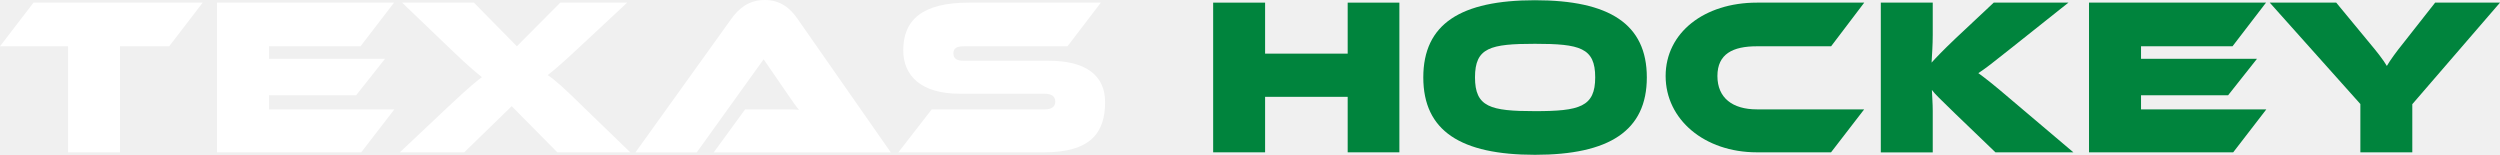
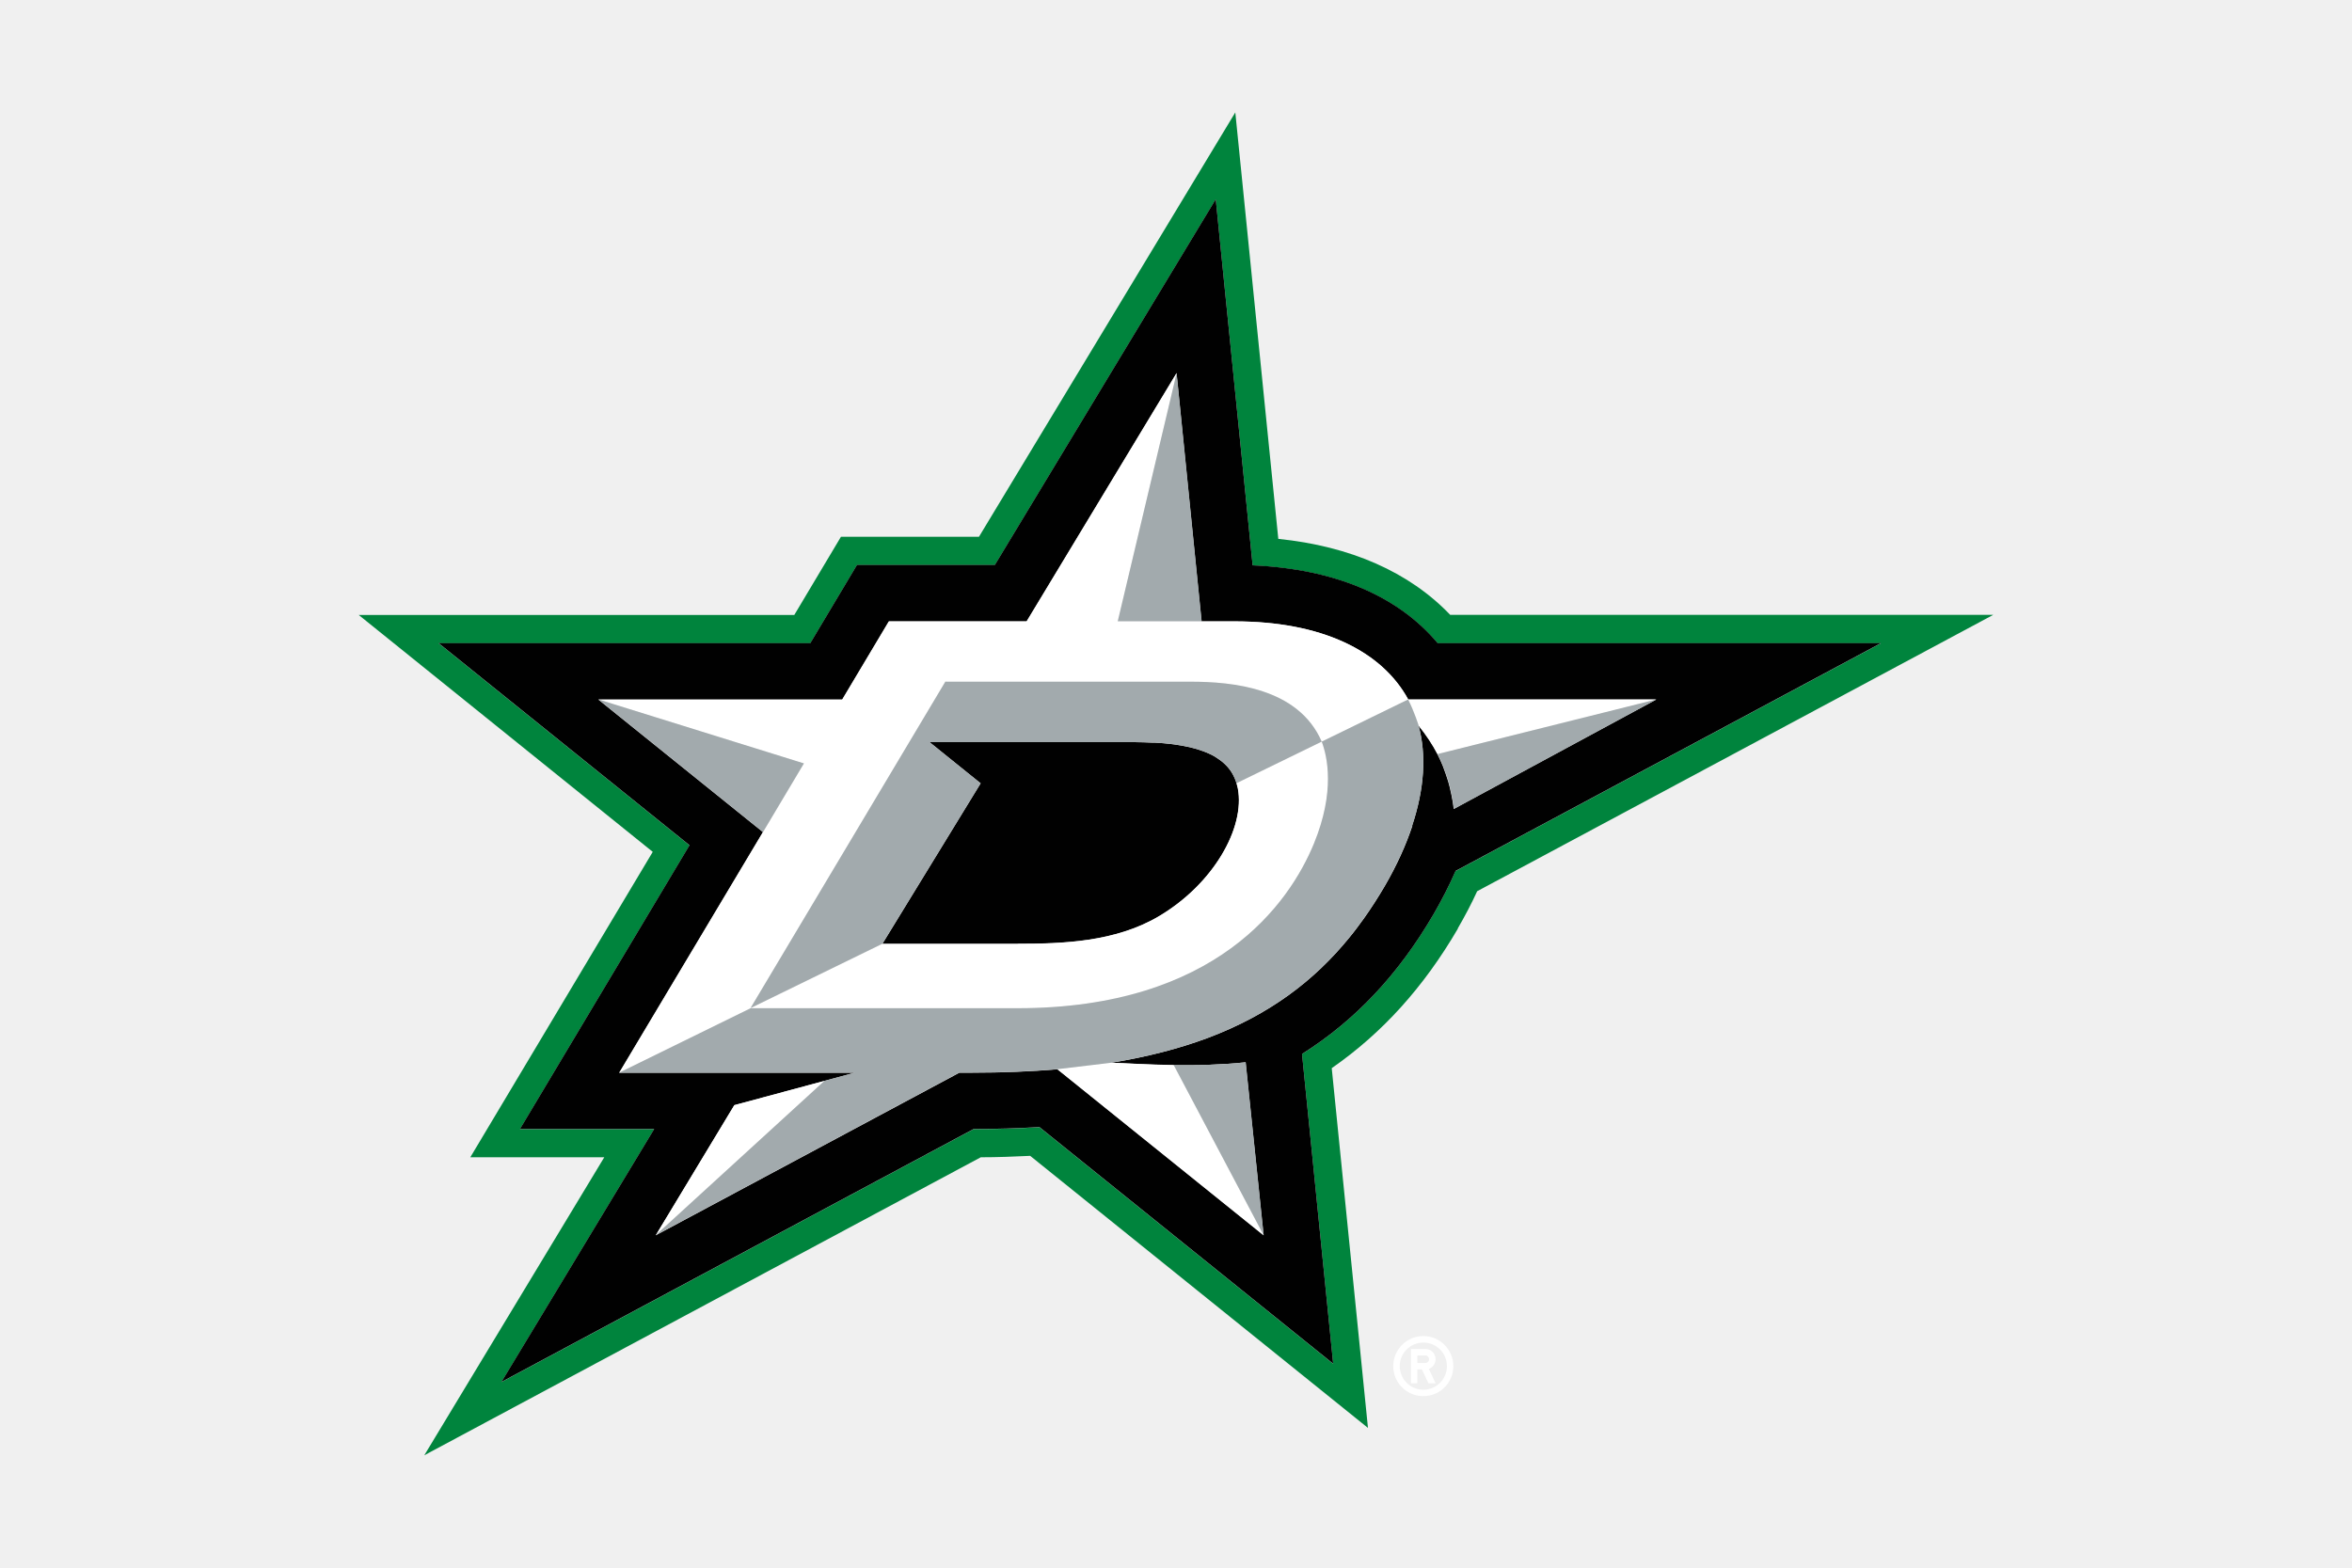
- <svg xmlns="http://www.w3.org/2000/svg" id="Layer_2" width="323" height="20" viewBox="0 0 323 20">
-   <defs>
-     <style>
-       .cls-1 {
-         fill: #00843d;
-       }
- 
-       .cls-1, .cls-2 {
-         stroke-width: 0px;
-       }
- 
-       .cls-2 {
-         fill: #fff;
-       }
-     </style>
-   </defs>
-   <g id="Layer_2-2">
-     <g id="Layer_1-2">
-       <g>
-         <path class="cls-2" d="M8.79,19.68V5.98H0L4.33.34h21.86l-4.33,5.64h-6.36v13.7h-6.71Z" />
-         <path class="cls-2" d="M28.04,19.68V.34h22.87l-4.33,5.64h-11.82v1.62h14.98l-3.73,4.71h-11.25v1.82h16.19l-4.28,5.55h-18.62Z" />
-         <path class="cls-2" d="M72.01,19.68l-5.9-5.96-6.13,5.96h-8.32l6.1-5.75c3.07-2.89,4.05-3.64,4.51-3.96-.46-.38-1.44-1.1-4.1-3.67L51.95.34h9.28l5.55,5.64,5.61-5.64h8.64l-6.48,6.04c-2.23,2.08-3.18,2.86-3.79,3.32.84.55,2.05,1.59,4.77,4.28l5.9,5.7h-9.43Z" />
-         <path class="cls-2" d="M92.22,19.68l4.05-5.55h4.33c.92,0,2.02,0,2.63.06-.29-.32-.92-1.22-1.33-1.82l-3.24-4.71-8.64,12.03h-7.92l12.37-17.23c.92-1.3,2.23-2.46,4.31-2.46s3.32,1.07,4.28,2.46l12.03,17.23h-22.87,0Z" />
-         <path class="cls-2" d="M116.07,19.68l4.31-5.55h14.6c.87,0,1.36-.32,1.36-1.01s-.49-1.01-1.42-1.01h-10.93c-5,0-7.29-2.34-7.29-5.61,0-3.9,2.43-6.16,8.47-6.16h17.06l-4.31,5.64h-13.38c-.9,0-1.36.23-1.36.92s.46.95,1.36.95h10.98c4.68,0,7.26,1.82,7.26,5.35,0,3.99-1.91,6.48-7.89,6.48h-18.82,0Z" />
-         <path class="cls-1" d="M174.12,19.68v-7.17h-10.67v7.17h-6.71V.34h6.71v6.59h10.67V.34h6.68v19.34h-6.68Z" />
-         <path class="cls-1" d="M198.32,20c-9.6,0-14.43-3.09-14.43-10S188.72.03,198.32.03s14.45,3.07,14.45,9.97-4.86,10-14.45,10h0ZM198.32,5.66c-5.78,0-7.75.49-7.75,4.33s1.97,4.37,7.75,4.37,7.78-.55,7.78-4.37-1.97-4.33-7.78-4.33Z" />
-         <path class="cls-1" d="M226.99,19.68c-6.79,0-11.79-4.25-11.79-9.86S220.2.34,226.99.34h13.87l-4.28,5.64h-9.6c-3.09,0-5.09.98-5.09,3.84s1.99,4.31,5.09,4.31h13.87l-4.28,5.55h-9.6Z" />
-         <path class="cls-1" d="M257.81,19.68l-5.17-4.97c-1.97-1.91-2.66-2.57-3.04-3.09.03.81.11,1.76.11,2.69v5.38h-6.71V.34h6.71v4.19c0,1.24-.09,2.51-.15,3.56.52-.58,1.42-1.53,3.09-3.12l4.94-4.63h9.65l-7.31,5.81c-2.57,2.05-3.44,2.72-4.33,3.3.69.49,1.91,1.42,4.33,3.5l7.95,6.73h-10.09,0Z" />
-         <path class="cls-1" d="M269.9,19.68V.34h22.87l-4.33,5.64h-11.82v1.62h14.98l-3.73,4.71h-11.25v1.82h16.19l-4.28,5.55h-18.62Z" />
-         <path class="cls-1" d="M304.96,19.68v-6.24l-11.71-13.1h8.59l4.37,5.29c.78.92,1.79,2.2,2.17,2.89.41-.72,1.33-1.97,2.08-2.89l4.16-5.29h8.38l-11.33,13.12v6.22h-6.71,0Z" />
-       </g>
-     </g>
-   </g>
+ <svg xmlns="http://www.w3.org/2000/svg" viewBox="0 0 960 640">
+   <path fill="#00843d" d="M595.004 379.045c2.925-5.054 5.585-10.107 7.926-15.214l210.645-112.823H591.919c-16.597-17.394-40.64-28.033-70.162-31.011L504.203 45.895 399.572 219.146H343.24l-19.043 31.916H146.425l120.004 96.705-74.471 124.685h54.683l-73.46 121.653 227.135-121.653c6.809 0 13.565-.266 20.161-.585l137.877 111.067-14.788-146.866c20.586-14.309 37.501-32.98 51.491-56.97m-63.619 51.225 12.713 126.44-119.898-96.599c-8.67.532-17.713.798-26.862.798L204.672 564.21l62.342-103.248h-54.789l69.204-115.855-102.397-82.503H330.74l19.043-31.915h56.278l90.163-149.314 15.054 149.473c33.245 1.436 59.257 12.341 75.534 31.756h180.91l-173.676 93.035c-2.553 5.852-5.532 11.809-8.989 17.661-14.363 24.575-31.916 43.299-53.672 57.023" />
+   <path fill="#010101" d="M415.424 385.268c18.351 0 39.629-.745 57.289-11.064 22.394-13.086 35.586-36.172 32.501-52.396a24 24 0 0 0-.532-2.074c-.426-1.489-1.064-2.872-1.809-4.149 0 0-.053-.107-.106-.16a16.3 16.3 0 0 0-2.713-3.351l-.213-.213c-1.01-.957-2.234-1.861-3.51-2.659a1.7 1.7 0 0 1-.373-.266c-1.33-.798-2.766-1.436-4.362-2.075-.212-.053-.372-.159-.585-.213a42 42 0 0 0-5.159-1.542 17 17 0 0 0-.745-.16c-1.862-.425-3.83-.744-5.958-1.064a4.7 4.7 0 0 1-.85-.106 88 88 0 0 0-6.81-.585h-.85c-2.394-.107-4.895-.16-7.554-.213h-83.673l10.426 8.405 10.426 8.404-22.076 36.065-18.032 29.469h55.214z" />
+   <path fill="#010101" d="m594.046 355.586 173.676-93.035h-180.91c-16.277-19.415-42.289-30.32-75.535-31.756L496.224 81.322l-90.163 149.313h-56.278l-19.043 31.916H179.032l102.397 82.503-69.204 115.855h54.789l-62.343 103.248 192.72-103.248c9.149 0 18.192-.266 26.862-.798l119.898 96.599-12.713-126.44c21.756-13.724 39.31-32.448 53.672-57.023 3.404-5.852 6.436-11.809 8.989-17.661m-17.607-18.458c-2.606 7.82-6.276 16.01-11.223 24.522-2.713 4.628-5.532 9.043-8.564 13.299-1.915 2.659-3.83 5.266-5.905 7.766-14.309 17.607-32.607 31.544-57.927 41.065-11.597 4.309-24.629 7.713-39.417 10.107 5.586.159 14.788.798 25.64.957h7.074c2.234 0 4.522-.053 6.809-.16h.585c2.341-.106 4.681-.212 7.022-.372h.425c2.447-.16 4.894-.372 7.394-.638l7.341 70.64-84.152-67.767c-10.798.904-22.341 1.383-34.842 1.383h-5.159l-123.941 66.385 32.076-53.14 49.15-13.245h-96.173l58.672-98.248-67.183-54.098h99.525l19.043-31.916h56.225l61.226-101.386 10.213 101.386h13.351c35.48 0 60.109 11.969 70.96 31.916h101.28l-82.662 44.682a61 61 0 0 0-.905-5.585l-.319-1.436a46 46 0 0 0-.957-3.883c-.16-.532-.319-1.064-.479-1.543-.425-1.277-.851-2.606-1.33-3.83-.159-.372-.266-.744-.425-1.17-.692-1.65-1.383-3.298-2.234-4.894-2.075-3.99-4.628-7.82-7.713-11.65 3.244 11.81 2.446 25.64-2.66 40.906" />
+   <path fill="#fff" d="m385.954 278.243.213.107h99.844c16.915 0 43.99 2.447 53.512 24.469l35.32-17.235c-10.851-19.947-35.48-31.916-70.959-31.916h-47.608l24.043-101.386-61.226 101.386h-56.225l-19.043 31.916H244.3l83.886 26.118-16.703 27.98-58.672 98.248 53.672-26.331 79.577-133.356zM348.879 437.93l-49.151 13.245-32.076 53.14 68.939-63.087z" />
+   <path fill="#fff" d="m586.812 307.872 89.259-22.341h-101.28c2.553 5 4.308 10.692 4.308 10.692 3.085 3.776 5.639 7.66 7.713 11.649M505.267 321.863c3.085 16.17-10.16 39.256-32.501 52.395-17.661 10.319-38.938 11.064-57.29 11.064h-55.214L306.43 411.6h108.94c81.226 0 110.961-42.927 120.962-67.184 8.776-21.33 5.479-35.639 3.191-41.65l-34.788 16.969c.213.691.372 1.383.532 2.074M431.594 436.493l84.152 67.768-36.703-69.47c-10.852-.16-20.054-.798-25.639-.957l-21.81 2.606" />
+   <path fill="#a2aaad" d="m574.79 285.531-35.32 17.234c2.287 6.011 5.585 20.32-3.191 41.651-10.001 24.256-39.789 67.183-120.962 67.183h-108.94l-53.672 26.331h96.174l-12.341 3.298-68.939 63.034 123.941-66.386h5.159c12.501 0 24.044-.478 34.842-1.383l21.809-2.606c14.788-2.394 27.82-5.798 39.416-10.107 25.32-9.468 43.619-23.458 57.928-41.012 2.021-2.5 3.989-5.106 5.904-7.766 3.032-4.256 5.852-8.671 8.564-13.298 4.947-8.511 8.618-16.703 11.224-24.523 5.054-15.266 5.852-29.096 2.66-40.905 0 0-1.755-5.692-4.309-10.692M508.405 433.674c-2.447.266-4.947.479-7.394.639h-.425c-2.394.159-4.734.266-7.022.372h-.585c-2.34.053-4.574.106-6.809.16h-7.074l36.703 69.47-7.341-70.641zM456.223 253.615h34.256l-10.213-101.333zM244.247 285.531l67.183 54.151 16.703-28.033z" />
+   <path fill="#a2aaad" d="M485.958 278.296h-99.844l-.213-.106-79.577 133.356 53.831-26.278 18.033-29.416 22.075-36.065-10.426-8.404-10.426-8.405h83.673c2.66 0 5.16.053 7.554.213h.851c2.394.106 4.681.319 6.809.585.266 0 .585.053.851.106 2.127.266 4.096.639 5.957 1.064.266 0 .479.107.745.16a42 42 0 0 1 5.16 1.542c.213.054.372.107.585.213a25.4 25.4 0 0 1 4.362 2.075c.159.053.266.159.425.266 1.33.798 2.5 1.702 3.511 2.659.107.054.16.16.213.213a16.3 16.3 0 0 1 2.713 3.351c0 .053 0 .107.053.16.745 1.277 1.383 2.66 1.809 4.149l34.788-16.969c-9.522-22.022-36.597-24.469-53.512-24.469M586.812 307.872a81 81 0 0 1 2.234 4.894c.16.372.266.744.426 1.17.479 1.277.957 2.553 1.33 3.83.159.532.319 1.064.478 1.543.373 1.276.692 2.606.958 3.883l.319 1.436c.372 1.808.638 3.67.904 5.585l82.663-44.682-89.259 22.288z" />
+   <path fill="#fff" d="M593.196 557.721c0-6.756-5.479-12.288-12.235-12.288s-12.288 5.479-12.288 12.288 5.479 12.234 12.288 12.234 12.235-5.479 12.235-12.234m-21.863 0c0-5.32 4.309-9.628 9.628-9.628s9.628 4.308 9.628 9.628-4.309 9.628-9.628 9.628-9.628-4.309-9.628-9.628" />
+   <path fill="#fff" d="m585.961 564.743-2.766-5.905c1.596-.585 2.766-2.127 2.766-3.936 0-2.287-1.862-4.202-4.149-4.202h-5.905v14.043h2.607v-5.692h1.862l2.659 5.692zm-4.149-8.298h-3.298v-3.086h3.298a1.544 1.544 0 0 1 0 3.086" />
</svg>
